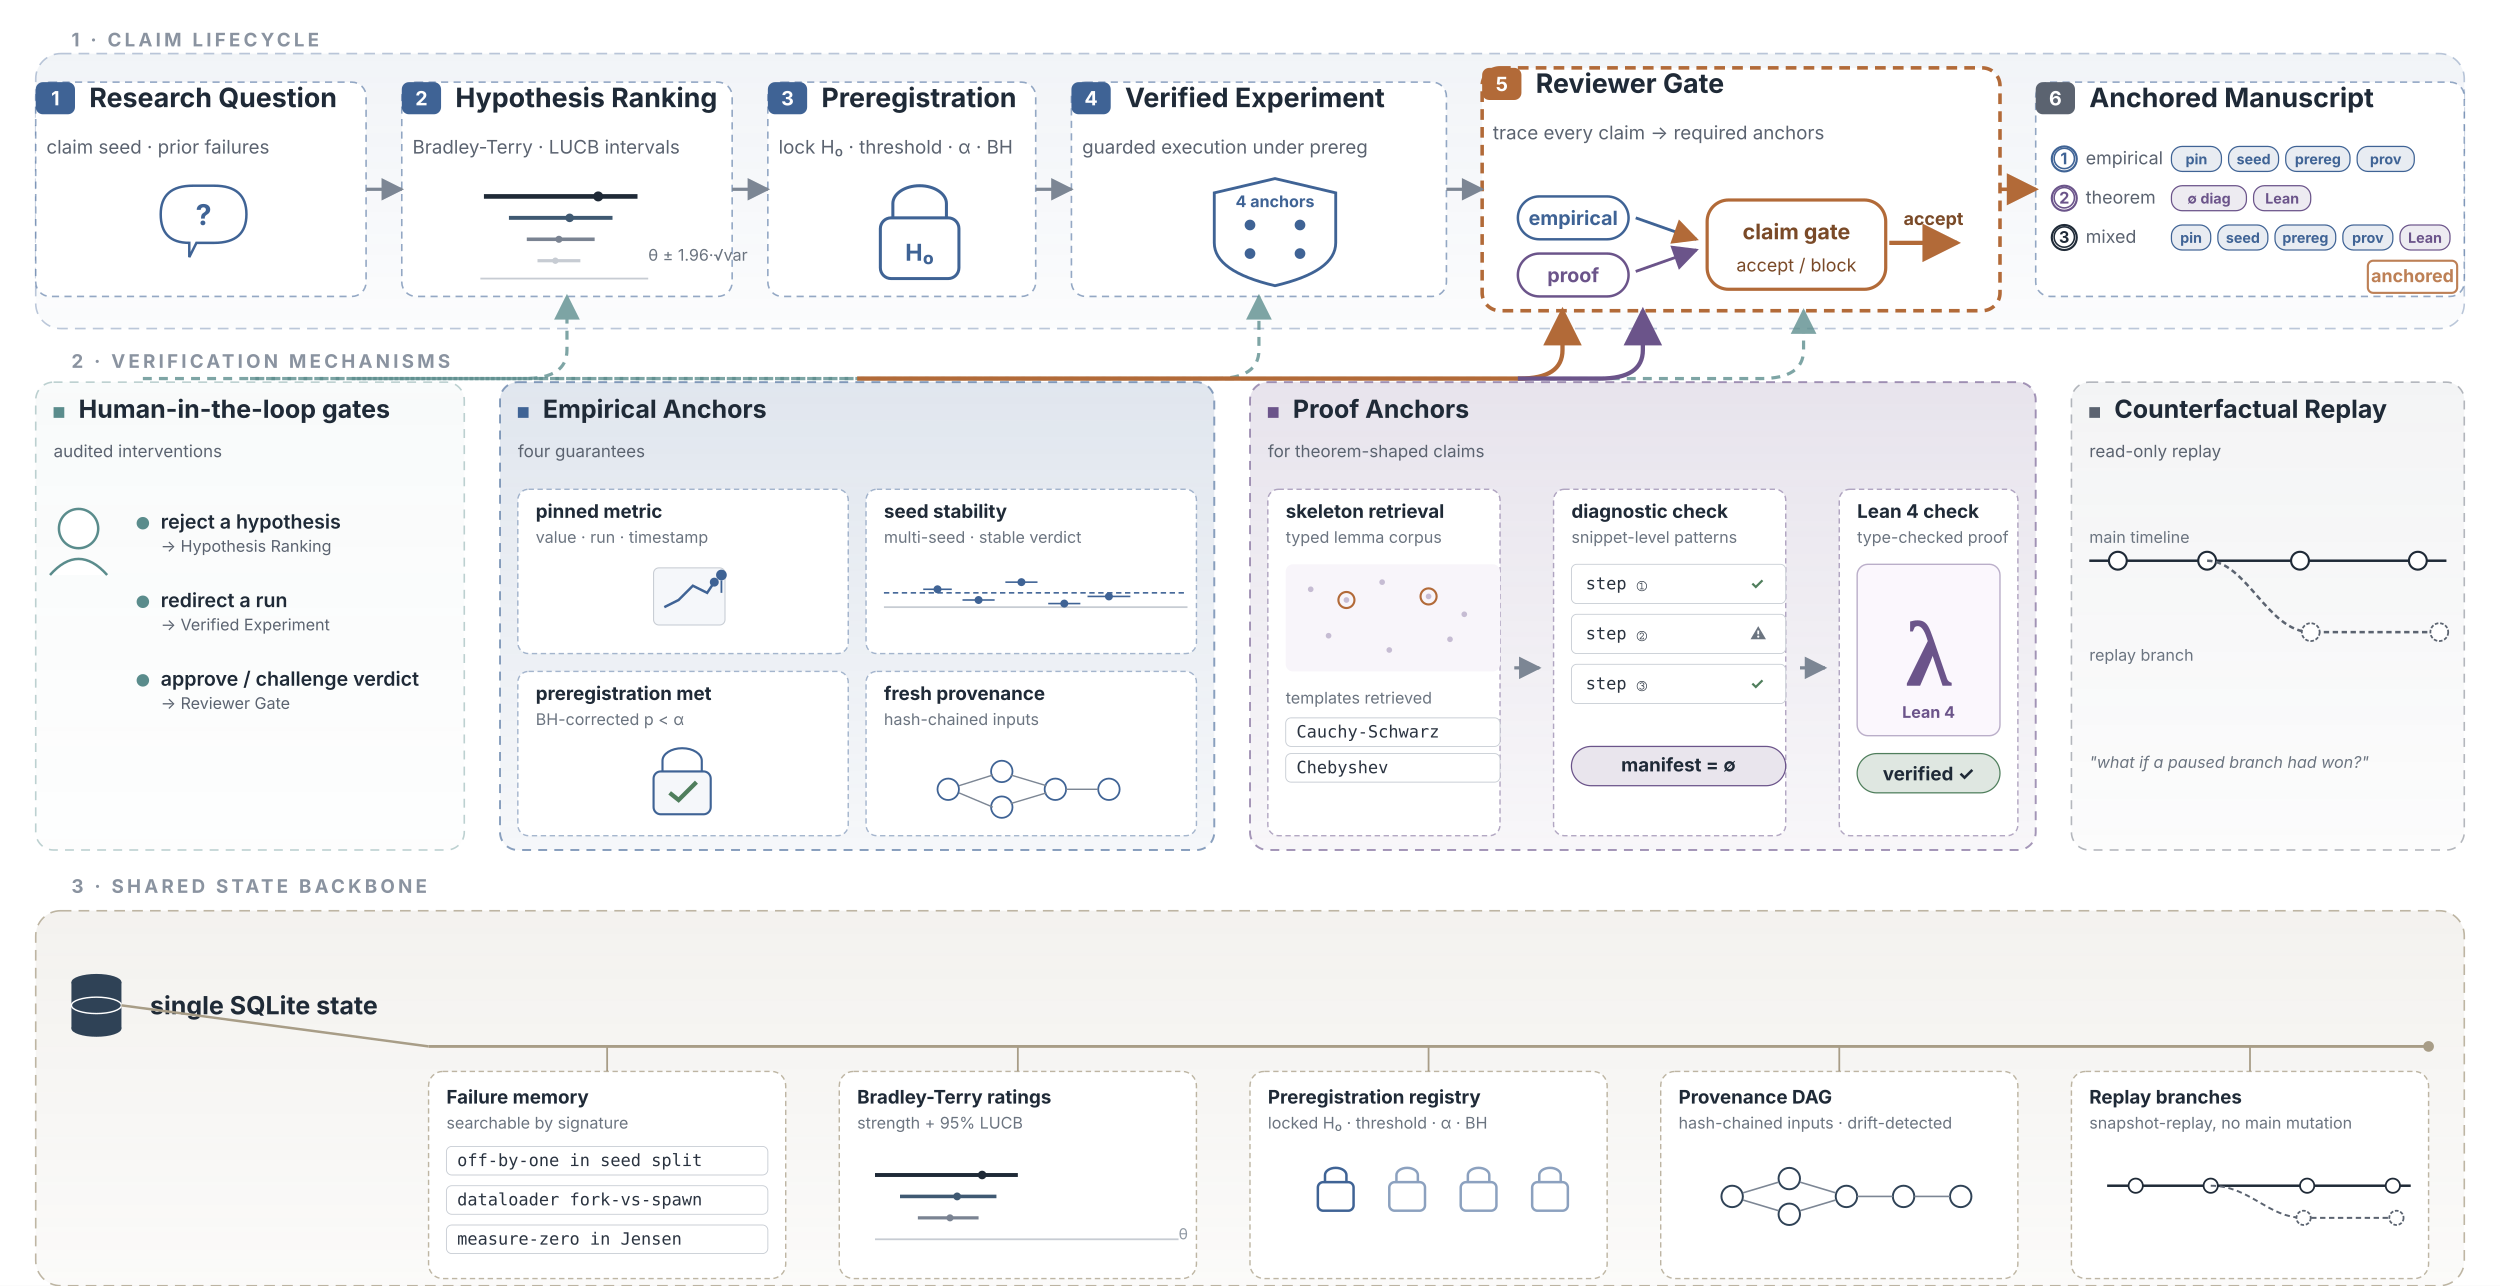
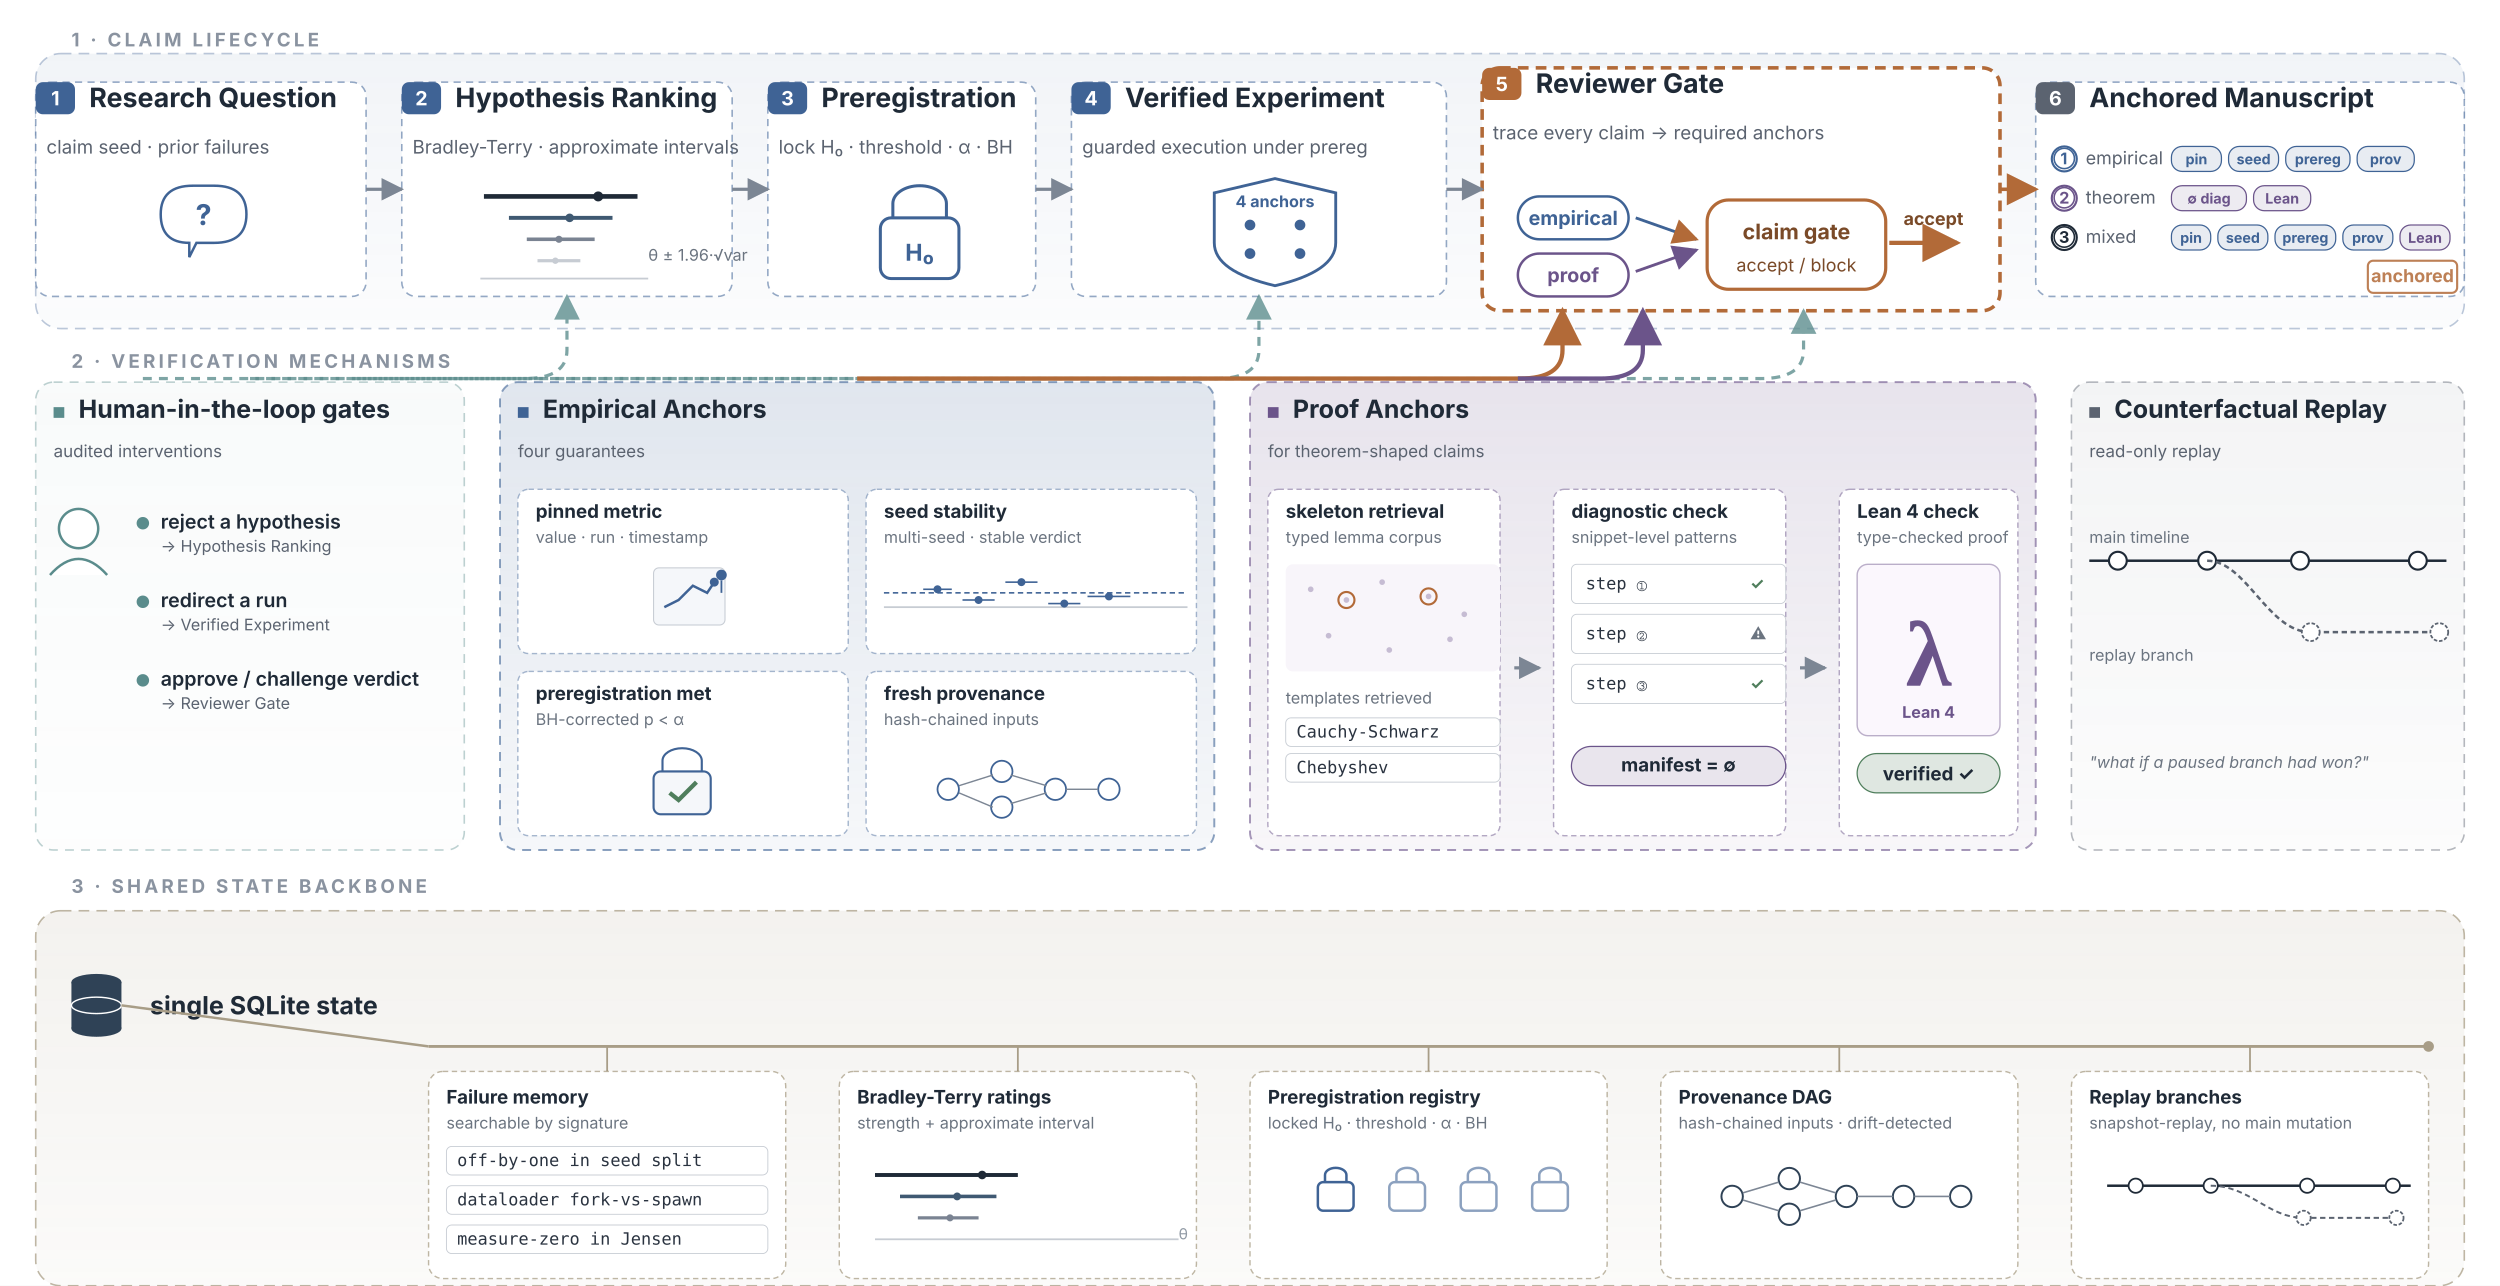
<svg xmlns="http://www.w3.org/2000/svg" viewBox="0 0 1400 720" font-family="Inter, ui-sans-serif, system-ui, -apple-system, 'Segoe UI', sans-serif">
  <defs>
    <marker id="a-gray" viewBox="0 0 10 10" refX="9" refY="5" markerWidth="7" markerHeight="7" orient="auto-start-reverse">
      <path d="M0,0 L10,5 L0,10 z" fill="#7C8694" />
    </marker>
    <marker id="a-orange" viewBox="0 0 10 10" refX="9" refY="5" markerWidth="9" markerHeight="9" orient="auto-start-reverse">
      <path d="M0,0 L10,5 L0,10 z" fill="#B26A38" />
    </marker>
    <marker id="a-purple" viewBox="0 0 10 10" refX="9" refY="5" markerWidth="9" markerHeight="9" orient="auto-start-reverse">
      <path d="M0,0 L10,5 L0,10 z" fill="#6B548A" />
    </marker>
    <marker id="a-teal" viewBox="0 0 10 10" refX="9" refY="5" markerWidth="8" markerHeight="8" orient="auto-start-reverse">
      <path d="M0,0 L10,5 L0,10 z" fill="#5A8C8C" />
    </marker>
    <linearGradient id="tBlue" x1="0" y1="0" x2="0" y2="1">
      <stop offset="0" stop-color="#3F6395" stop-opacity="0.07" />
      <stop offset="1" stop-color="#3F6395" stop-opacity="0.02" />
    </linearGradient>
    <linearGradient id="tBlue2" x1="0" y1="0" x2="0" y2="1">
      <stop offset="0" stop-color="#3F6395" stop-opacity="0.16" />
      <stop offset="1" stop-color="#3F6395" stop-opacity="0.05" />
    </linearGradient>
    <linearGradient id="tPurp" x1="0" y1="0" x2="0" y2="1">
      <stop offset="0" stop-color="#6B548A" stop-opacity="0.16" />
      <stop offset="1" stop-color="#6B548A" stop-opacity="0.05" />
    </linearGradient>
    <linearGradient id="tTeal" x1="0" y1="0" x2="0" y2="1">
      <stop offset="0" stop-color="#5A8C8C" stop-opacity="0.04" />
      <stop offset="1" stop-color="#5A8C8C" stop-opacity="0.01" />
    </linearGradient>
    <linearGradient id="tOrange" x1="0" y1="0" x2="0" y2="1">
      <stop offset="0" stop-color="#B26A38" stop-opacity="0.18" />
      <stop offset="1" stop-color="#B26A38" stop-opacity="0.06" />
    </linearGradient>
    <linearGradient id="tGray" x1="0" y1="0" x2="0" y2="1">
      <stop offset="0" stop-color="#5B6370" stop-opacity="0.07" />
      <stop offset="1" stop-color="#5B6370" stop-opacity="0.02" />
    </linearGradient>
    <linearGradient id="tSlate" x1="0" y1="0" x2="0" y2="1">
      <stop offset="0" stop-color="#2F4256" stop-opacity="0.06" />
      <stop offset="1" stop-color="#2F4256" stop-opacity="0.025" />
    </linearGradient>
    <linearGradient id="tTan" x1="0" y1="0" x2="0" y2="1">
      <stop offset="0" stop-color="#8B7C5C" stop-opacity="0.10" />
      <stop offset="1" stop-color="#8B7C5C" stop-opacity="0.035" />
    </linearGradient>
    <style>
      .sect     { font-size: 10.5px; font-weight: 700; fill: #8A93A0; letter-spacing: 1.8px; }
      .stnum    { font-size: 11px; font-weight: 700; fill: #FFFFFF; }
      .l1-title { font-size: 15px; font-weight: 700; fill: #1F2A37; }
      .l1-sub   { font-size: 10.5px; fill: #5B6370; }
      .l2-title { font-size: 14px; font-weight: 700; fill: #1F2A37; }
      .l2-sub   { font-size: 9.5px; fill: #5B6370; }
      .label    { font-size: 10.5px; fill: #1F2A37; }
      .micro    { font-size: 9px; fill: #6B7480; }
      .mono     { font-family: 'JetBrains Mono', ui-monospace, Consolas, monospace; font-size: 9.5px; fill: #2A3340; }
      .axis     { font-size: 8.5px; fill: #9099A4; }
      .ok-tx    { fill: #4F7E5C; }

      .flow       { stroke: #7C8694; stroke-width: 1.8; fill: none; }
      .anc-orange { stroke: #B26A38; stroke-width: 2.4; fill: none; stroke-linejoin: round; }
      .anc-purple { stroke: #6B548A; stroke-width: 2.4; fill: none; stroke-linejoin: round; }
      .hitl       { stroke: #5A8C8C; stroke-width: 1.8; fill: none; stroke-dasharray: 5 4; opacity: 0.78; stroke-linejoin: round; }

      /* container borders — all dashed in their accent colors */
      .l1card     { fill: #FFFFFF; stroke: #3F6395; stroke-width: 0.9; stroke-dasharray: 4 3; stroke-opacity: 0.55; }
      .l1gate     { fill: #FFFFFF; stroke: #B26A38; stroke-width: 2.0; stroke-dasharray: 6 4; }
      .l2card-b   { fill: #FFFFFF; stroke: #3F6395; stroke-width: 0.8; stroke-dasharray: 3 2; stroke-opacity: 0.45; }
      .l2card-p   { fill: #FFFFFF; stroke: #6B548A; stroke-width: 0.8; stroke-dasharray: 3 2; stroke-opacity: 0.5; }
      .l3card     { fill: #FFFFFF; stroke: #8B7C5C; stroke-opacity: 0.55; stroke-width: 0.8; stroke-dasharray: 3 2; }
      .chip       { fill: #FFFFFF; stroke: #C7CCD3; stroke-width: 0.5; }
    </style>
  </defs>
  <rect width="1400" height="720" fill="#FFFFFF" />
  <text x="40" y="26" class="sect">1 · CLAIM LIFECYCLE</text>
  <rect x="20" y="30" width="1360" height="154" rx="14" fill="url(#tBlue)" stroke="#3F6395" stroke-opacity="0.35" stroke-width="0.9" stroke-dasharray="6 4" />
  <g id="s1" transform="translate(20,46)">
    <rect width="185" height="120" rx="8" class="l1card" />
    <g>
      <rect width="22" height="18" rx="4" fill="#3F6395" />
      <text x="11" y="13" text-anchor="middle" class="stnum">1</text>
    </g>
    <text x="30" y="14" class="l1-title">Research Question</text>
    <text x="6" y="40" class="l1-sub">claim seed · prior failures</text>
    <g transform="translate(70,58)">
      <path d="M0,16 Q0,0 18,0 L30,0 Q48,0 48,16 Q48,32 30,32 L20,32 L16,40 L16,32 Q0,32 0,16z" fill="#FFFFFF" stroke="#3F6395" stroke-width="1.4" />
      <text x="24" y="22" text-anchor="middle" fill="#3F6395" font-size="16" font-weight="700">?</text>
    </g>
  </g>
  <g id="s2" transform="translate(225,46)">
    <rect width="185" height="120" rx="8" class="l1card" />
    <g>
      <rect width="22" height="18" rx="4" fill="#3F6395" />
      <text x="11" y="13" text-anchor="middle" class="stnum">2</text>
    </g>
    <text x="30" y="14" class="l1-title">Hypothesis Ranking</text>
-     <text x="6" y="40" class="l1-sub">Bradley-Terry · LUCB intervals</text>
+     <text x="6" y="40" class="l1-sub">Bradley-Terry · approximate intervals</text>
    <g transform="translate(46,58)">
      <line x1="0" y1="6" x2="86" y2="6" stroke="#1F2A37" stroke-width="2.6" />
      <circle cx="64" cy="6" r="2.8" fill="#1F2A37" />
      <line x1="14" y1="18" x2="72" y2="18" stroke="#3F5972" stroke-width="2.2" />
      <circle cx="48" cy="18" r="2.4" fill="#3F5972" />
      <line x1="24" y1="30" x2="62" y2="30" stroke="#7A8392" stroke-width="2.0" />
      <circle cx="42" cy="30" r="2.0" fill="#7A8392" />
      <line x1="30" y1="42" x2="54" y2="42" stroke="#C7CCD3" stroke-width="1.8" />
      <circle cx="40" cy="42" r="1.8" fill="#C7CCD3" />
      <line x1="-2" y1="52" x2="92" y2="52" stroke="#C7CCD3" />
    </g>
    <text x="138" y="100" class="micro">θ ± 1.96·√var</text>
  </g>
  <g id="s3" transform="translate(430,46)">
    <rect width="150" height="120" rx="8" class="l1card" />
    <g>
      <rect width="22" height="18" rx="4" fill="#3F6395" />
      <text x="11" y="13" text-anchor="middle" class="stnum">3</text>
    </g>
    <text x="30" y="14" class="l1-title">Preregistration</text>
    <text x="6" y="40" class="l1-sub">lock H₀ · threshold · α · BH</text>
    <g transform="translate(63,58)">
      <rect x="0" y="18" width="44" height="34" rx="6" fill="#FFFFFF" stroke="#3F6395" stroke-width="1.7" />
      <path d="M7,18 V10 a15,10 0 0 1 30,0 V18" fill="none" stroke="#3F6395" stroke-width="1.7" />
      <text x="22" y="42" text-anchor="middle" font-size="13" fill="#3F6395" font-weight="700">H₀</text>
    </g>
  </g>
  <g id="s4" transform="translate(600,46)">
    <rect width="210" height="120" rx="8" class="l1card" />
    <g>
      <rect width="22" height="18" rx="4" fill="#3F6395" />
      <text x="11" y="13" text-anchor="middle" class="stnum">4</text>
    </g>
    <text x="30" y="14" class="l1-title">Verified Experiment</text>
    <text x="6" y="40" class="l1-sub">guarded execution under prereg</text>
    <g transform="translate(80,54)">
      <path d="M34,0 L68,8 L68,36 Q68,52 34,60 Q0,52 0,36 L0,8 Z" fill="#FFFFFF" stroke="#3F6395" stroke-width="1.6" />
      <circle cx="20" cy="26" r="3.0" fill="#3F6395" />
      <circle cx="48" cy="26" r="3.0" fill="#3F6395" />
      <circle cx="20" cy="42" r="3.0" fill="#3F6395" />
      <circle cx="48" cy="42" r="3.0" fill="#3F6395" />
      <text x="34" y="16" text-anchor="middle" font-size="9" fill="#3F6395" font-weight="700">4 anchors</text>
    </g>
  </g>
  <g id="s5" transform="translate(830,38)">
    <rect width="290" height="136" rx="10" class="l1gate" fill="url(#tOrange)" />
    <g>
      <rect width="22" height="18" rx="4" fill="#B26A38" />
      <text x="11" y="13" text-anchor="middle" class="stnum">5</text>
    </g>
    <text x="30" y="14" class="l1-title" fill="#7A4A28">Reviewer Gate</text>
    <text x="6" y="40" class="l1-sub" fill="#7A4A28">trace every claim → required anchors</text>
    <g transform="translate(20,62)">
      <g transform="translate(0,10)">
        <rect width="62" height="24" rx="12" fill="#FFFFFF" stroke="#3F6395" stroke-width="1.4" />
        <text x="31" y="16" text-anchor="middle" font-size="11" fill="#3F6395" font-weight="700">empirical</text>
      </g>
      <g transform="translate(0,42)">
        <rect width="62" height="24" rx="12" fill="#FFFFFF" stroke="#6B548A" stroke-width="1.4" />
        <text x="31" y="16" text-anchor="middle" font-size="11" fill="#6B548A" font-weight="700">proof</text>
      </g>
      <path d="M66,22 L100,34" stroke="#3F6395" stroke-width="1.6" fill="none" marker-end="url(#a-orange)" />
      <path d="M66,52 L100,40" stroke="#6B548A" stroke-width="1.6" fill="none" marker-end="url(#a-purple)" />
      <g transform="translate(106,12)">
        <rect width="100" height="50" rx="12" fill="#FFFFFF" stroke="#B26A38" stroke-width="1.8" />
        <text x="50" y="22" text-anchor="middle" font-size="12" font-weight="700" fill="#7A4A28">claim gate</text>
        <text x="50" y="40" text-anchor="middle" font-size="10" fill="#7A4A28">accept / block</text>
      </g>
      <path d="M208,36 L246,36" class="anc-orange" marker-end="url(#a-orange)" />
      <text x="216" y="26" font-size="10" fill="#7A4A28" font-weight="700">accept</text>
    </g>
  </g>
  <g id="s6" transform="translate(1140,46)">
    <rect width="240" height="120" rx="8" class="l1card" />
    <g>
      <rect width="22" height="18" rx="4" fill="#5B6370" />
      <text x="11" y="13" text-anchor="middle" class="stnum">6</text>
    </g>
    <text x="30" y="14" class="l1-title">Anchored Manuscript</text>
    <g transform="translate(8,32)" font-size="10">
      <g>
        <circle cx="8" cy="11" r="7" fill="#FFFFFF" stroke="#3F6395" stroke-width="1.2" />
        <text x="8" y="14" text-anchor="middle" font-size="9" fill="#3F6395" font-weight="700">①</text>
        <text x="20" y="14" font-size="10" fill="#5B6370">empirical</text>
        <g transform="translate(68,4)">
          <g>
            <rect width="28" height="14" rx="6" fill="#3F6395" fill-opacity="0.12" stroke="#3F6395" stroke-width="0.7" />
            <text x="14" y="10" text-anchor="middle" font-size="8" fill="#3F6395" font-weight="700">pin</text>
          </g>
          <g transform="translate(32,0)">
            <rect width="28" height="14" rx="6" fill="#3F6395" fill-opacity="0.12" stroke="#3F6395" stroke-width="0.7" />
            <text x="14" y="10" text-anchor="middle" font-size="8" fill="#3F6395" font-weight="700">seed</text>
          </g>
          <g transform="translate(64,0)">
            <rect width="36" height="14" rx="6" fill="#3F6395" fill-opacity="0.12" stroke="#3F6395" stroke-width="0.7" />
            <text x="18" y="10" text-anchor="middle" font-size="8" fill="#3F6395" font-weight="700">prereg</text>
          </g>
          <g transform="translate(104,0)">
            <rect width="32" height="14" rx="6" fill="#3F6395" fill-opacity="0.12" stroke="#3F6395" stroke-width="0.7" />
            <text x="16" y="10" text-anchor="middle" font-size="8" fill="#3F6395" font-weight="700">prov</text>
          </g>
        </g>
      </g>
      <g transform="translate(0,22)">
        <circle cx="8" cy="11" r="7" fill="#FFFFFF" stroke="#6B548A" stroke-width="1.2" />
        <text x="8" y="14" text-anchor="middle" font-size="9" fill="#6B548A" font-weight="700">②</text>
        <text x="20" y="14" font-size="10" fill="#5B6370">theorem</text>
        <g transform="translate(68,4)">
          <g>
            <rect width="42" height="14" rx="6" fill="#6B548A" fill-opacity="0.12" stroke="#6B548A" stroke-width="0.7" />
            <text x="21" y="10" text-anchor="middle" font-size="8" fill="#6B548A" font-weight="700">∅ diag</text>
          </g>
          <g transform="translate(46,0)">
            <rect width="32" height="14" rx="6" fill="#6B548A" fill-opacity="0.12" stroke="#6B548A" stroke-width="0.7" />
            <text x="16" y="10" text-anchor="middle" font-size="8" fill="#6B548A" font-weight="700">Lean</text>
          </g>
        </g>
      </g>
      <g transform="translate(0,44)">
        <circle cx="8" cy="11" r="7" fill="#FFFFFF" stroke="#1F2A37" stroke-width="1.2" />
        <text x="8" y="14" text-anchor="middle" font-size="9" fill="#1F2A37" font-weight="700">③</text>
        <text x="20" y="14" font-size="10" fill="#5B6370">mixed</text>
        <g transform="translate(68,4)">
          <g>
            <rect width="22" height="14" rx="6" fill="#3F6395" fill-opacity="0.12" stroke="#3F6395" stroke-width="0.7" />
            <text x="11" y="10" text-anchor="middle" font-size="8" fill="#3F6395" font-weight="700">pin</text>
          </g>
          <g transform="translate(26,0)">
            <rect width="28" height="14" rx="6" fill="#3F6395" fill-opacity="0.12" stroke="#3F6395" stroke-width="0.7" />
            <text x="14" y="10" text-anchor="middle" font-size="8" fill="#3F6395" font-weight="700">seed</text>
          </g>
          <g transform="translate(58,0)">
            <rect width="34" height="14" rx="6" fill="#3F6395" fill-opacity="0.12" stroke="#3F6395" stroke-width="0.7" />
            <text x="17" y="10" text-anchor="middle" font-size="8" fill="#3F6395" font-weight="700">prereg</text>
          </g>
          <g transform="translate(96,0)">
            <rect width="28" height="14" rx="6" fill="#3F6395" fill-opacity="0.12" stroke="#3F6395" stroke-width="0.7" />
            <text x="14" y="10" text-anchor="middle" font-size="8" fill="#3F6395" font-weight="700">prov</text>
          </g>
          <g transform="translate(128,0)">
            <rect width="28" height="14" rx="6" fill="#6B548A" fill-opacity="0.12" stroke="#6B548A" stroke-width="0.7" />
            <text x="14" y="10" text-anchor="middle" font-size="8" fill="#6B548A" font-weight="700">Lean</text>
          </g>
        </g>
      </g>
    </g>
    <g transform="translate(186,100)">
      <rect width="50" height="18" rx="3" fill="none" stroke="#B26A38" stroke-width="1.2" opacity="0.85" />
      <text x="25" y="12" text-anchor="middle" font-size="10" fill="#B26A38" font-weight="700" opacity="0.85">anchored</text>
    </g>
  </g>
  <g class="flow">
    <path d="M205,106 L225,106" marker-end="url(#a-gray)" />
    <path d="M410,106 L430,106" marker-end="url(#a-gray)" />
    <path d="M580,106 L600,106" marker-end="url(#a-gray)" />
    <path d="M810,106 L830,106" marker-end="url(#a-gray)" />
    <path d="M1120,106 L1140,106" stroke="#B26A38" stroke-width="2.0" marker-end="url(#a-orange)" />
  </g>
  <text x="40" y="206" class="sect">2 · VERIFICATION  MECHANISMS</text>
  <g id="pA">
    <rect x="20" y="214" width="240" height="262" rx="10" fill="url(#tTeal)" stroke="#5A8C8C" stroke-opacity="0.4" stroke-width="0.9" stroke-dasharray="5 4" />
    <g transform="translate(30,228)">
      <rect width="6" height="6" fill="#5A8C8C" />
      <text x="14" y="6" class="l2-title">Human-in-the-loop gates</text>
    </g>
    <text x="30" y="256" class="l2-sub">audited interventions</text>
    <g transform="translate(30,282)">
      <circle cx="14" cy="14" r="11" fill="#FFFFFF" stroke="#5A8C8C" stroke-width="1.4" />
      <path d="M-2,40 Q14,22 30,40" fill="#FFFFFF" stroke="#5A8C8C" stroke-width="1.4" />
    </g>
    <g transform="translate(80,284)" font-size="11">
      <g>
        <circle cx="0" cy="9" r="3.5" fill="#5A8C8C" />
        <text x="10" y="12" fill="#1F2A37" font-weight="600">reject a hypothesis</text>
        <text x="10" y="25" fill="#5B6370" font-size="9">→ Hypothesis Ranking</text>
      </g>
      <g transform="translate(0,44)">
        <circle cx="0" cy="9" r="3.5" fill="#5A8C8C" />
        <text x="10" y="12" fill="#1F2A37" font-weight="600">redirect a run</text>
        <text x="10" y="25" fill="#5B6370" font-size="9">→ Verified Experiment</text>
      </g>
      <g transform="translate(0,88)">
        <circle cx="0" cy="9" r="3.5" fill="#5A8C8C" />
        <text x="10" y="12" fill="#1F2A37" font-weight="600">approve / challenge verdict</text>
        <text x="10" y="25" fill="#5B6370" font-size="9">→ Reviewer Gate</text>
      </g>
    </g>
  </g>
  <g id="pB">
    <rect x="280" y="214" width="400" height="262" rx="10" fill="url(#tBlue2)" stroke="#3F6395" stroke-opacity="0.6" stroke-width="1.1" stroke-dasharray="5 4" />
    <g transform="translate(290,228)">
      <rect width="6" height="6" fill="#3F6395" />
      <text x="14" y="6" class="l2-title">Empirical Anchors</text>
    </g>
    <text x="290" y="256" class="l2-sub">four guarantees</text>
    <g transform="translate(290,274)">
      <g>
        <rect width="185" height="92" rx="6" class="l2card-b" />
        <text x="10" y="16" class="label" font-weight="700" fill="#3F6395">pinned metric</text>
        <text x="10" y="30" class="micro">value · run · timestamp</text>
        <g transform="translate(76,44)">
          <rect width="40" height="32" rx="3" fill="#F5F7FA" stroke="#C7CCD3" stroke-width="0.6" />
          <polyline points="6,22  14,18  22,10  30,14  34,8" fill="none" stroke="#3F6395" stroke-width="1.4" />
          <circle cx="34" cy="8" r="2.5" fill="#3F6395" />
          <circle cx="38" cy="4" r="3" fill="#3F6395" />
          <line x1="38" y1="7" x2="38" y2="14" stroke="#3F6395" stroke-width="1.0" />
        </g>
      </g>
      <g transform="translate(195,0)">
        <rect width="185" height="92" rx="6" class="l2card-b" />
        <text x="10" y="16" class="label" font-weight="700" fill="#3F6395">seed stability</text>
        <text x="10" y="30" class="micro">multi-seed · stable verdict</text>
        <g transform="translate(10,46)">
          <line x1="0" y1="20" x2="170" y2="20" stroke="#C7CCD3" />
          <g stroke="#3F6395" stroke-width="0.9" fill="#3F6395">
            <line x1="22" y1="10" x2="38" y2="10" />
            <circle cx="30" cy="10" r="1.8" />
            <line x1="44" y1="16" x2="62" y2="16" />
            <circle cx="53" cy="16" r="1.8" />
            <line x1="68" y1="6" x2="86" y2="6" />
            <circle cx="77" cy="6" r="1.8" />
            <line x1="92" y1="18" x2="110" y2="18" />
            <circle cx="101" cy="18" r="1.8" />
            <line x1="114" y1="14" x2="138" y2="14" />
            <circle cx="126" cy="14" r="1.8" />
          </g>
          <line x1="0" y1="12" x2="170" y2="12" stroke="#3F6395" stroke-width="0.9" stroke-dasharray="3 2" />
        </g>
      </g>
      <g transform="translate(0,102)">
        <rect width="185" height="92" rx="6" class="l2card-b" />
        <text x="10" y="16" class="label" font-weight="700" fill="#3F6395">preregistration met</text>
        <text x="10" y="30" class="micro">BH-corrected p &lt; α</text>
        <g transform="translate(76,42)">
          <rect x="0" y="14" width="32" height="24" rx="4" fill="#F5F7FA" stroke="#3F6395" stroke-width="1.2" />
          <path d="M5,14 V8 a11,7 0 0 1 22,0 V14" fill="none" stroke="#3F6395" stroke-width="1.2" />
          <path d="M9,26 L14,30 L24,20" fill="none" stroke="#4F7E5C" stroke-width="2.4" />
        </g>
      </g>
      <g transform="translate(195,102)">
        <rect width="185" height="92" rx="6" class="l2card-b" />
        <text x="10" y="16" class="label" font-weight="700" fill="#3F6395">fresh provenance</text>
        <text x="10" y="30" class="micro">hash-chained inputs</text>
        <g transform="translate(46,46)">
          <circle cx="0" cy="20" r="6" fill="#FFFFFF" stroke="#3F6395" stroke-width="1.0" />
          <circle cx="30" cy="10" r="6" fill="#FFFFFF" stroke="#3F6395" stroke-width="1.0" />
          <circle cx="30" cy="30" r="6" fill="#FFFFFF" stroke="#3F6395" stroke-width="1.0" />
          <circle cx="60" cy="20" r="6" fill="#FFFFFF" stroke="#3F6395" stroke-width="1.0" />
          <circle cx="90" cy="20" r="6" fill="#FFFFFF" stroke="#3F6395" stroke-width="1.0" />
          <path d="M6,18  L25,12" stroke="#7C8694" stroke-width="0.8" />
          <path d="M6,22  L25,30" stroke="#7C8694" stroke-width="0.8" />
          <path d="M35,12 L55,18" stroke="#7C8694" stroke-width="0.8" />
          <path d="M35,28 L55,22" stroke="#7C8694" stroke-width="0.8" />
          <path d="M66,20 L84,20" stroke="#7C8694" stroke-width="0.8" />
        </g>
      </g>
    </g>
  </g>
  <g id="pC">
    <rect x="700" y="214" width="440" height="262" rx="10" fill="url(#tPurp)" stroke="#6B548A" stroke-opacity="0.6" stroke-width="1.1" stroke-dasharray="5 4" />
    <g transform="translate(710,228)">
      <rect width="6" height="6" fill="#6B548A" />
      <text x="14" y="6" class="l2-title">Proof Anchors</text>
    </g>
    <text x="710" y="256" class="l2-sub">for theorem-shaped claims</text>
    <g transform="translate(710,274)">
      <g>
        <rect width="130" height="194" rx="6" class="l2card-p" />
        <text x="10" y="16" class="label" font-weight="700" fill="#6B548A">skeleton retrieval</text>
        <text x="10" y="30" class="micro">typed lemma corpus</text>
        <g transform="translate(10,42)">
          <rect width="120" height="60" rx="4" fill="#F8F5FA" />
          <g fill="#6B548A" fill-opacity="0.35">
            <circle cx="14" cy="14" r="1.6" />
            <circle cx="34" cy="20" r="1.6" />
            <circle cx="54" cy="10" r="1.6" />
            <circle cx="80" cy="18" r="1.6" />
            <circle cx="100" cy="28" r="1.6" />
            <circle cx="24" cy="40" r="1.6" />
            <circle cx="58" cy="48" r="1.6" />
            <circle cx="92" cy="42" r="1.6" />
          </g>
          <circle cx="34" cy="20" r="4.5" fill="none" stroke="#B26A38" stroke-width="1.2" />
          <circle cx="80" cy="18" r="4.5" fill="none" stroke="#B26A38" stroke-width="1.2" />
        </g>
        <text x="10" y="120" class="micro">templates retrieved</text>
        <g transform="translate(10,128)" font-size="9">
          <g>
            <rect width="120" height="16" rx="3" class="chip" />
            <text x="6" y="11" class="mono">Cauchy-Schwarz</text>
          </g>
          <g transform="translate(0,20)">
            <rect width="120" height="16" rx="3" class="chip" />
            <text x="6" y="11" class="mono">Chebyshev</text>
          </g>
        </g>
      </g>
      <path d="M138,100 L152,100" class="flow" marker-end="url(#a-gray)" />
      <g transform="translate(160,0)">
        <rect width="130" height="194" rx="6" class="l2card-p" />
        <text x="10" y="16" class="label" font-weight="700" fill="#6B548A">diagnostic check</text>
        <text x="10" y="30" class="micro">snippet-level patterns</text>
        <g transform="translate(10,42)">
          <g>
            <rect width="120" height="22" rx="3" class="chip" />
            <text x="8" y="14" class="mono">step ①</text>
            <text x="100" y="14" class="micro ok-tx" font-weight="700">✓</text>
          </g>
          <g transform="translate(0,28)">
            <rect width="120" height="22" rx="3" class="chip" />
            <text x="8" y="14" class="mono">step ②</text>
            <text x="100" y="14" class="micro" fill="#B26A38" font-weight="700">⚠</text>
          </g>
          <g transform="translate(0,56)">
            <rect width="120" height="22" rx="3" class="chip" />
            <text x="8" y="14" class="mono">step ③</text>
            <text x="100" y="14" class="micro ok-tx" font-weight="700">✓</text>
          </g>
        </g>
        <g transform="translate(10,144)">
          <rect width="120" height="22" rx="11" fill="#6B548A" fill-opacity="0.15" stroke="#6B548A" stroke-width="0.7" />
          <text x="60" y="14" text-anchor="middle" class="label" font-weight="700" fill="#503867">manifest = ∅</text>
        </g>
      </g>
      <path d="M298,100 L312,100" class="flow" marker-end="url(#a-gray)" />
      <g transform="translate(320,0)">
        <rect width="100" height="194" rx="6" class="l2card-p" />
        <text x="10" y="16" class="label" font-weight="700" fill="#6B548A">Lean 4 check</text>
        <text x="10" y="30" class="micro">type-checked proof</text>
        <g transform="translate(10,42)">
          <rect width="80" height="96" rx="6" fill="#FBF7FD" stroke="#6B548A" stroke-width="0.8" stroke-opacity="0.45" />
          <text x="40" y="68" text-anchor="middle" font-size="52" font-weight="700" fill="#6B548A" font-family="Georgia, 'Times New Roman', serif">λ</text>
          <text x="40" y="86" text-anchor="middle" font-size="9" fill="#6B548A" font-weight="700">Lean 4</text>
        </g>
        <g transform="translate(10,148)">
          <rect width="80" height="22" rx="11" fill="#4F7E5C" fill-opacity="0.18" stroke="#4F7E5C" stroke-width="0.7" />
          <text x="40" y="15" text-anchor="middle" class="label" font-weight="700" fill="#3C6648">verified ✓</text>
        </g>
      </g>
    </g>
  </g>
  <g id="pD">
    <rect x="1160" y="214" width="220" height="262" rx="10" fill="url(#tGray)" stroke="#5B6370" stroke-opacity="0.45" stroke-width="0.9" stroke-dasharray="5 4" />
    <g transform="translate(1170,228)">
      <rect width="6" height="6" fill="#5B6370" />
      <text x="14" y="6" class="l2-title">Counterfactual Replay</text>
    </g>
    <text x="1170" y="256" class="l2-sub">read-only replay</text>
    <g transform="translate(1170,294)">
      <line x1="0" y1="20" x2="200" y2="20" stroke="#1F2A37" stroke-width="1.4" />
      <circle cx="16" cy="20" r="5" fill="#FFFFFF" stroke="#1F2A37" stroke-width="1.2" />
      <circle cx="66" cy="20" r="5" fill="#FFFFFF" stroke="#1F2A37" stroke-width="1.2" />
      <circle cx="118" cy="20" r="5" fill="#FFFFFF" stroke="#1F2A37" stroke-width="1.2" />
      <circle cx="184" cy="20" r="5" fill="#FFFFFF" stroke="#1F2A37" stroke-width="1.2" />
      <text x="0" y="10" class="micro" fill="#1F2A37">main timeline</text>
      <path d="M66,20 C88,20 100,60 124,60 L196,60" stroke="#5B6370" stroke-width="1.4" fill="none" stroke-dasharray="3 2" />
      <circle cx="124" cy="60" r="5" fill="#FFFFFF" stroke="#5B6370" stroke-dasharray="2 1" />
      <circle cx="196" cy="60" r="5" fill="#FFFFFF" stroke="#5B6370" stroke-dasharray="2 1" />
      <text x="0" y="76" class="micro" fill="#5B6370">replay branch</text>
    </g>
    <text x="1170" y="430" class="micro" font-style="italic" fill="#5B6370">"what if a paused branch had won?"</text>
  </g>
  <g class="hitl">
    <path d="M80,212 H293.5 Q317.5,212 317.5,196 V166" marker-end="url(#a-teal)" />
  </g>
  <g class="hitl">
    <path d="M140,212 H681 Q705,212 705,196 V166" marker-end="url(#a-teal)" />
  </g>
  <g class="hitl">
    <path d="M200,212 H986 Q1010,212 1010,196 V174" marker-end="url(#a-teal)" />
  </g>
  <g class="anc-orange">
    <path d="M480,212 H851 Q875,212 875,196 V174" marker-end="url(#a-orange)" />
  </g>
  <g class="anc-purple">
    <path d="M850,212 H896 Q920,212 920,196 V174" marker-end="url(#a-purple)" />
  </g>
  <text x="40" y="500" class="sect">3 · SHARED  STATE  BACKBONE</text>
  <g id="L3">
    <rect x="20" y="510" width="1360" height="210" rx="14" fill="url(#tTan)" stroke="#8B7C5C" stroke-opacity="0.55" stroke-width="0.9" stroke-dasharray="6 4" />
    <g transform="translate(40,544)">
      <ellipse cx="14" cy="6" rx="14" ry="4.6" fill="#2F4256" />
      <rect x="0" y="6" width="28" height="26" fill="#2F4256" />
      <ellipse cx="14" cy="32" rx="14" ry="4.6" fill="#2F4256" />
      <ellipse cx="14" cy="19" rx="14" ry="4.6" fill="none" stroke="#FFFFFF" stroke-width="0.8" />
      <text x="44" y="24" class="l2-title">single SQLite state</text>
    </g>
    <line x1="240" y1="586" x2="1360" y2="586" stroke="#A89D87" stroke-width="1.6" />
    <circle cx="1360" cy="586" r="3" fill="#A89D87" />
    <line x1="68" y1="563" x2="240" y2="586" stroke="#A89D87" stroke-width="1.4" />
    <g transform="translate(0,586)">
      <g transform="translate(240,0)">
        <line x1="100" y1="0" x2="100" y2="14" stroke="#A89D87" stroke-width="1.0" />
        <g transform="translate(0,14)">
          <rect width="200" height="116" rx="8" class="l3card" />
          <text x="10" y="18" class="label" font-weight="700" fill="#2F4256">Failure memory</text>
          <text x="10" y="32" class="micro">searchable by signature</text>
          <g transform="translate(10,42)">
            <g>
              <rect width="180" height="16" rx="3" class="chip" />
              <text x="6" y="11" class="mono">off-by-one in seed split</text>
            </g>
            <g transform="translate(0,22)">
              <rect width="180" height="16" rx="3" class="chip" />
              <text x="6" y="11" class="mono">dataloader fork-vs-spawn</text>
            </g>
            <g transform="translate(0,44)">
              <rect width="180" height="16" rx="3" class="chip" />
              <text x="6" y="11" class="mono">measure-zero in Jensen</text>
            </g>
          </g>
        </g>
      </g>
      <g transform="translate(470,0)">
        <line x1="100" y1="0" x2="100" y2="14" stroke="#A89D87" stroke-width="1.0" />
        <g transform="translate(0,14)">
          <rect width="200" height="116" rx="8" class="l3card" />
          <text x="10" y="18" class="label" font-weight="700" fill="#2F4256">Bradley-Terry ratings</text>
-           <text x="10" y="32" class="micro">strength + 95% LUCB</text>
+           <text x="10" y="32" class="micro">strength + approximate interval</text>
          <g transform="translate(20,52)">
            <line x1="0" y1="6" x2="80" y2="6" stroke="#1F2A37" stroke-width="2.2" />
            <circle cx="60" cy="6" r="2.4" fill="#1F2A37" />
            <line x1="14" y1="18" x2="68" y2="18" stroke="#3F5972" stroke-width="2.0" />
            <circle cx="46" cy="18" r="2.2" fill="#3F5972" />
            <line x1="24" y1="30" x2="58" y2="30" stroke="#7A8392" stroke-width="1.8" />
            <circle cx="42" cy="30" r="2.0" fill="#7A8392" />
            <line x1="0" y1="42" x2="170" y2="42" stroke="#C7CCD3" />
            <text x="170" y="42" class="axis">θ</text>
          </g>
        </g>
      </g>
      <g transform="translate(700,0)">
        <line x1="100" y1="0" x2="100" y2="14" stroke="#A89D87" stroke-width="1.0" />
        <g transform="translate(0,14)">
          <rect width="200" height="116" rx="8" class="l3card" />
          <text x="10" y="18" class="label" font-weight="700" fill="#2F4256">Preregistration registry</text>
          <text x="10" y="32" class="micro">locked H₀ · threshold · α · BH</text>
          <g transform="translate(38,52)" fill="none" stroke="#3F6395" stroke-width="1.4">
            <g>
              <rect x="0" y="10" width="20" height="16" rx="3" />
              <path d="M4,10 V6 a6,4 0 0 1 12,0 V10" />
            </g>
            <g opacity="0.6" transform="translate(40,0)">
              <rect x="0" y="10" width="20" height="16" rx="3" />
              <path d="M4,10 V6 a6,4 0 0 1 12,0 V10" />
            </g>
            <g opacity="0.6" transform="translate(80,0)">
              <rect x="0" y="10" width="20" height="16" rx="3" />
              <path d="M4,10 V6 a6,4 0 0 1 12,0 V10" />
            </g>
            <g opacity="0.6" transform="translate(120,0)">
              <rect x="0" y="10" width="20" height="16" rx="3" />
              <path d="M4,10 V6 a6,4 0 0 1 12,0 V10" />
            </g>
          </g>
        </g>
      </g>
      <g transform="translate(930,0)">
        <line x1="100" y1="0" x2="100" y2="14" stroke="#A89D87" stroke-width="1.0" />
        <g transform="translate(0,14)">
          <rect width="200" height="116" rx="8" class="l3card" />
          <text x="10" y="18" class="label" font-weight="700" fill="#2F4256">Provenance DAG</text>
          <text x="10" y="32" class="micro">hash-chained inputs · drift-detected</text>
          <g transform="translate(40,56)">
            <circle cx="0" cy="14" r="6" fill="#FFFFFF" stroke="#2F4256" stroke-width="1.1" />
            <circle cx="32" cy="4" r="6" fill="#FFFFFF" stroke="#2F4256" stroke-width="1.1" />
            <circle cx="32" cy="24" r="6" fill="#FFFFFF" stroke="#2F4256" stroke-width="1.1" />
            <circle cx="64" cy="14" r="6" fill="#FFFFFF" stroke="#2F4256" stroke-width="1.1" />
            <circle cx="96" cy="14" r="6" fill="#FFFFFF" stroke="#2F4256" stroke-width="1.1" />
            <circle cx="128" cy="14" r="6" fill="#FFFFFF" stroke="#2F4256" stroke-width="1.1" />
            <path d="M6,12  L26,6" stroke="#7C8694" stroke-width="0.9" />
            <path d="M6,16  L26,22" stroke="#7C8694" stroke-width="0.9" />
            <path d="M38,6  L58,12" stroke="#7C8694" stroke-width="0.9" />
            <path d="M38,22 L58,16" stroke="#7C8694" stroke-width="0.9" />
            <path d="M70,14 L90,14" stroke="#7C8694" stroke-width="0.9" />
            <path d="M102,14 L122,14" stroke="#7C8694" stroke-width="0.9" />
          </g>
        </g>
      </g>
      <g transform="translate(1160,0)">
        <line x1="100" y1="0" x2="100" y2="14" stroke="#A89D87" stroke-width="1.0" />
        <g transform="translate(0,14)">
          <rect width="200" height="116" rx="8" class="l3card" />
          <text x="10" y="18" class="label" font-weight="700" fill="#2F4256">Replay branches</text>
          <text x="10" y="32" class="micro">snapshot-replay, no main mutation</text>
          <g transform="translate(20,54)">
            <line x1="0" y1="10" x2="170" y2="10" stroke="#1F2A37" stroke-width="1.4" />
            <circle cx="16" cy="10" r="4" fill="#FFFFFF" stroke="#1F2A37" stroke-width="1.0" />
            <circle cx="58" cy="10" r="4" fill="#FFFFFF" stroke="#1F2A37" stroke-width="1.0" />
            <circle cx="112" cy="10" r="4" fill="#FFFFFF" stroke="#1F2A37" stroke-width="1.0" />
            <circle cx="160" cy="10" r="4" fill="#FFFFFF" stroke="#1F2A37" stroke-width="1.0" />
            <path d="M58,10 C80,10 90,28 110,28 L162,28" stroke="#5B6370" stroke-width="1.1" fill="none" stroke-dasharray="3 2" />
            <circle cx="110" cy="28" r="4" fill="#FFFFFF" stroke="#5B6370" stroke-dasharray="2 1" />
            <circle cx="162" cy="28" r="4" fill="#FFFFFF" stroke="#5B6370" stroke-dasharray="2 1" />
          </g>
        </g>
      </g>
    </g>
  </g>
</svg>
